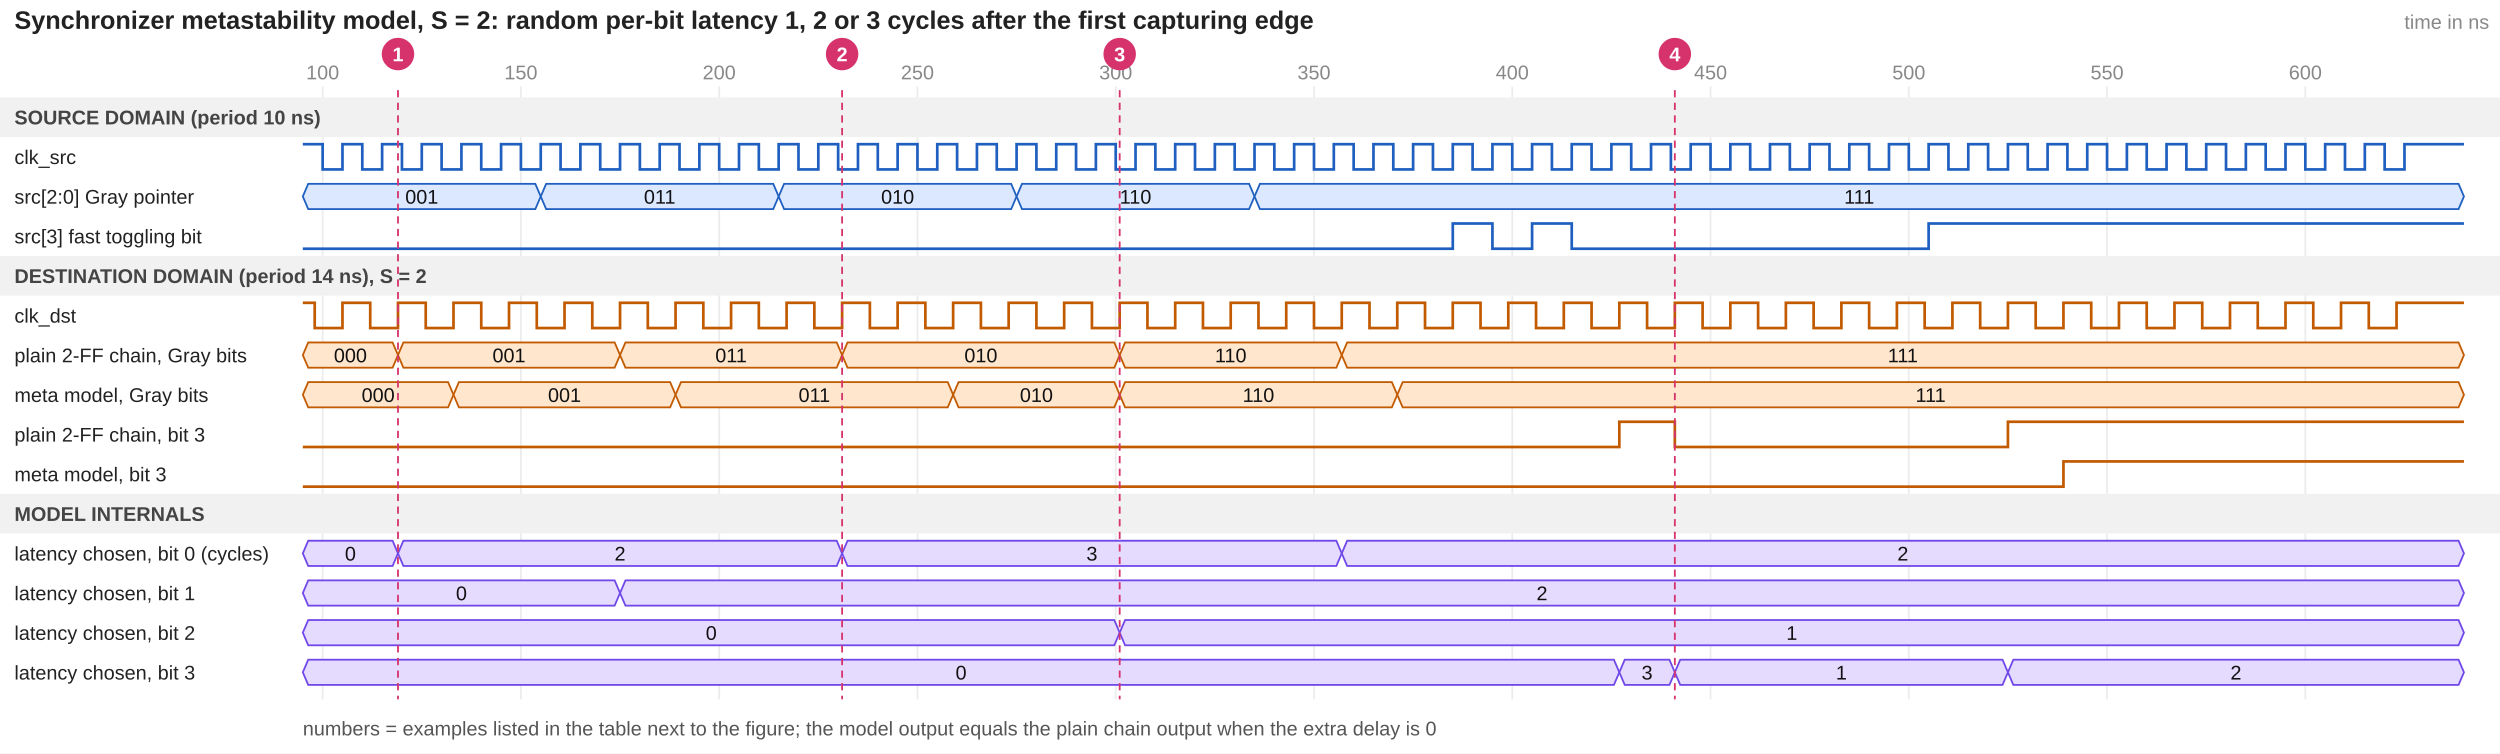
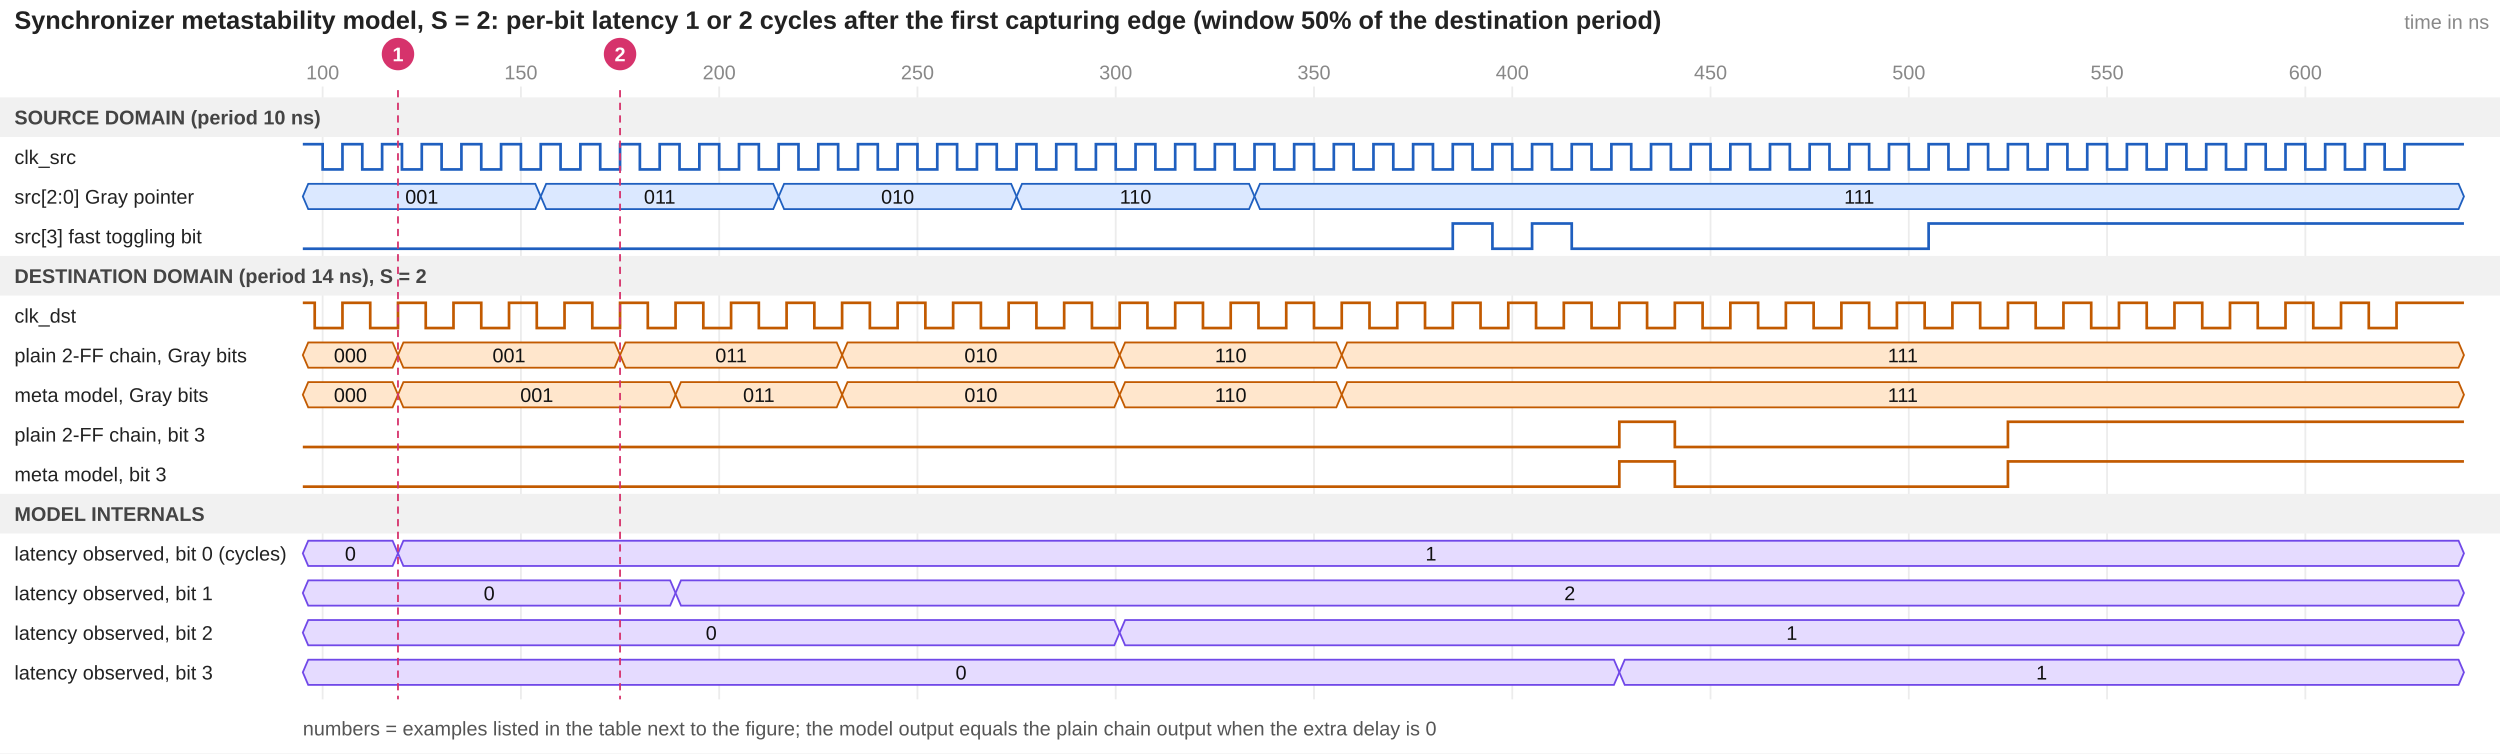
<svg xmlns="http://www.w3.org/2000/svg" width="1387" height="418" font-family="Segoe UI, Arial, sans-serif" font-size="11">
  <rect width="1387" height="418" fill="#ffffff" />
-   <text x="8" y="16" font-size="14" font-weight="bold" fill="#222">Synchronizer metastability model, S = 2: random per-bit latency 1, 2 or 3 cycles after the first capturing edge</text>
+   <text x="8" y="16" font-size="14" font-weight="bold" fill="#222">Synchronizer metastability model, S = 2: per-bit latency 1 or 2 cycles after the first capturing edge (window 50% of the destination period)</text>
  <line x1="179.0" y1="48" x2="179.0" y2="388" stroke="#ececec" />
  <text x="179.0" y="44" text-anchor="middle" fill="#888">100</text>
  <line x1="289.0" y1="48" x2="289.0" y2="388" stroke="#ececec" />
  <text x="289.0" y="44" text-anchor="middle" fill="#888">150</text>
  <line x1="399.0" y1="48" x2="399.0" y2="388" stroke="#ececec" />
  <text x="399.0" y="44" text-anchor="middle" fill="#888">200</text>
  <line x1="509.0" y1="48" x2="509.0" y2="388" stroke="#ececec" />
  <text x="509.0" y="44" text-anchor="middle" fill="#888">250</text>
  <line x1="619.0" y1="48" x2="619.0" y2="388" stroke="#ececec" />
  <text x="619.0" y="44" text-anchor="middle" fill="#888">300</text>
  <line x1="729.0" y1="48" x2="729.0" y2="388" stroke="#ececec" />
  <text x="729.0" y="44" text-anchor="middle" fill="#888">350</text>
  <line x1="839.0" y1="48" x2="839.0" y2="388" stroke="#ececec" />
  <text x="839.0" y="44" text-anchor="middle" fill="#888">400</text>
  <line x1="949.0" y1="48" x2="949.0" y2="388" stroke="#ececec" />
  <text x="949.0" y="44" text-anchor="middle" fill="#888">450</text>
  <line x1="1059.0" y1="48" x2="1059.0" y2="388" stroke="#ececec" />
  <text x="1059.0" y="44" text-anchor="middle" fill="#888">500</text>
  <line x1="1169.0" y1="48" x2="1169.0" y2="388" stroke="#ececec" />
  <text x="1169.0" y="44" text-anchor="middle" fill="#888">550</text>
  <line x1="1279.0" y1="48" x2="1279.0" y2="388" stroke="#ececec" />
  <text x="1279.0" y="44" text-anchor="middle" fill="#888">600</text>
  <text x="1381" y="16" text-anchor="end" fill="#888">time in ns</text>
  <rect x="0" y="54" width="1387" height="22" fill="#f1f1f1" />
  <text x="8" y="69" font-weight="bold" fill="#444">SOURCE DOMAIN (period 10 ns)</text>
  <text x="8" y="91" fill="#222">clk_src</text>
  <path d="M168.0,80 L179.0,80 L179.0,80 L179.0,94 L190.0,94 L190.0,94 L190.0,80 L201.0,80 L201.0,80 L201.0,94 L212.0,94 L212.0,94 L212.0,80 L223.0,80 L223.0,80 L223.0,94 L234.0,94 L234.0,94 L234.0,80 L245.0,80 L245.0,80 L245.0,94 L256.0,94 L256.0,94 L256.0,80 L267.0,80 L267.0,80 L267.0,94 L278.0,94 L278.0,94 L278.0,80 L289.0,80 L289.0,80 L289.0,94 L300.0,94 L300.0,94 L300.0,80 L311.0,80 L311.0,80 L311.0,94 L322.0,94 L322.0,94 L322.0,80 L333.0,80 L333.0,80 L333.0,94 L344.0,94 L344.0,94 L344.0,80 L355.0,80 L355.0,80 L355.0,94 L366.0,94 L366.0,94 L366.0,80 L377.0,80 L377.0,80 L377.0,94 L388.0,94 L388.0,94 L388.0,80 L399.0,80 L399.0,80 L399.0,94 L410.0,94 L410.0,94 L410.0,80 L421.0,80 L421.0,80 L421.0,94 L432.0,94 L432.0,94 L432.0,80 L443.0,80 L443.0,80 L443.0,94 L454.0,94 L454.0,94 L454.0,80 L465.0,80 L465.0,80 L465.0,94 L476.0,94 L476.0,94 L476.0,80 L487.0,80 L487.0,80 L487.0,94 L498.0,94 L498.0,94 L498.0,80 L509.0,80 L509.0,80 L509.0,94 L520.0,94 L520.0,94 L520.0,80 L531.0,80 L531.0,80 L531.0,94 L542.0,94 L542.0,94 L542.0,80 L553.0,80 L553.0,80 L553.0,94 L564.0,94 L564.0,94 L564.0,80 L575.0,80 L575.0,80 L575.0,94 L586.0,94 L586.0,94 L586.0,80 L597.0,80 L597.0,80 L597.0,94 L608.0,94 L608.0,94 L608.0,80 L619.0,80 L619.0,80 L619.0,94 L630.0,94 L630.0,94 L630.0,80 L641.0,80 L641.0,80 L641.0,94 L652.0,94 L652.0,94 L652.0,80 L663.0,80 L663.0,80 L663.0,94 L674.0,94 L674.0,94 L674.0,80 L685.0,80 L685.0,80 L685.0,94 L696.0,94 L696.0,94 L696.0,80 L707.0,80 L707.0,80 L707.0,94 L718.0,94 L718.0,94 L718.0,80 L729.0,80 L729.0,80 L729.0,94 L740.0,94 L740.0,94 L740.0,80 L751.0,80 L751.0,80 L751.0,94 L762.0,94 L762.0,94 L762.0,80 L773.0,80 L773.0,80 L773.0,94 L784.0,94 L784.0,94 L784.0,80 L795.0,80 L795.0,80 L795.0,94 L806.0,94 L806.0,94 L806.0,80 L817.0,80 L817.0,80 L817.0,94 L828.0,94 L828.0,94 L828.0,80 L839.0,80 L839.0,80 L839.0,94 L850.0,94 L850.0,94 L850.0,80 L861.0,80 L861.0,80 L861.0,94 L872.0,94 L872.0,94 L872.0,80 L883.0,80 L883.0,80 L883.0,94 L894.0,94 L894.0,94 L894.0,80 L905.0,80 L905.0,80 L905.0,94 L916.0,94 L916.0,94 L916.0,80 L927.0,80 L927.0,80 L927.0,94 L938.0,94 L938.0,94 L938.0,80 L949.0,80 L949.0,80 L949.0,94 L960.0,94 L960.0,94 L960.0,80 L971.0,80 L971.0,80 L971.0,94 L982.0,94 L982.0,94 L982.0,80 L993.0,80 L993.0,80 L993.0,94 L1004.0,94 L1004.0,94 L1004.0,80 L1015.0,80 L1015.0,80 L1015.0,94 L1026.0,94 L1026.0,94 L1026.0,80 L1037.0,80 L1037.0,80 L1037.0,94 L1048.0,94 L1048.0,94 L1048.0,80 L1059.0,80 L1059.0,80 L1059.0,94 L1070.0,94 L1070.0,94 L1070.0,80 L1081.0,80 L1081.0,80 L1081.0,94 L1092.0,94 L1092.0,94 L1092.0,80 L1103.0,80 L1103.0,80 L1103.0,94 L1114.0,94 L1114.0,94 L1114.0,80 L1125.0,80 L1125.0,80 L1125.0,94 L1136.0,94 L1136.0,94 L1136.0,80 L1147.0,80 L1147.0,80 L1147.0,94 L1158.0,94 L1158.0,94 L1158.0,80 L1169.0,80 L1169.0,80 L1169.0,94 L1180.0,94 L1180.0,94 L1180.0,80 L1191.0,80 L1191.0,80 L1191.0,94 L1202.0,94 L1202.0,94 L1202.0,80 L1213.0,80 L1213.0,80 L1213.0,94 L1224.0,94 L1224.0,94 L1224.0,80 L1235.0,80 L1235.0,80 L1235.0,94 L1246.0,94 L1246.0,94 L1246.0,80 L1257.0,80 L1257.0,80 L1257.0,94 L1268.0,94 L1268.0,94 L1268.0,80 L1279.0,80 L1279.0,80 L1279.0,94 L1290.0,94 L1290.0,94 L1290.0,80 L1301.0,80 L1301.0,80 L1301.0,94 L1312.0,94 L1312.0,94 L1312.0,80 L1323.0,80 L1323.0,80 L1323.0,94 L1334.0,94 L1334.0,94 L1334.0,80 L1367.0,80" fill="none" stroke="#1f5fbf" stroke-width="1.5" />
  <text x="8" y="113" fill="#222">src[2:0] Gray pointer</text>
  <path d="M171.0,102 L297.0,102 L300.0,109.0 L297.0,116 L171.0,116 L168.0,109.0 Z" fill="#dbe8ff" stroke="#1f5fbf" />
  <text x="234.0" y="113" text-anchor="middle" fill="#111">001</text>
  <path d="M303.0,102 L429.0,102 L432.0,109.0 L429.0,116 L303.0,116 L300.0,109.0 Z" fill="#dbe8ff" stroke="#1f5fbf" />
  <text x="366.0" y="113" text-anchor="middle" fill="#111">011</text>
  <path d="M435.0,102 L561.0,102 L564.0,109.0 L561.0,116 L435.0,116 L432.0,109.0 Z" fill="#dbe8ff" stroke="#1f5fbf" />
  <text x="498.0" y="113" text-anchor="middle" fill="#111">010</text>
  <path d="M567.0,102 L693.0,102 L696.0,109.0 L693.0,116 L567.0,116 L564.0,109.0 Z" fill="#dbe8ff" stroke="#1f5fbf" />
  <text x="630.0" y="113" text-anchor="middle" fill="#111">110</text>
  <path d="M699.0,102 L1364.0,102 L1367.0,109.0 L1364.0,116 L699.0,116 L696.0,109.0 Z" fill="#dbe8ff" stroke="#1f5fbf" />
  <text x="1031.5" y="113" text-anchor="middle" fill="#111">111</text>
  <text x="8" y="135" fill="#222">src[3] fast toggling bit</text>
  <path d="M168.0,138 L806.0,138 L806.0,138 L806.0,124 L828.0,124 L828.0,124 L828.0,138 L850.0,138 L850.0,138 L850.0,124 L872.0,124 L872.0,124 L872.0,138 L1070.0,138 L1070.0,138 L1070.0,124 L1367.0,124" fill="none" stroke="#1f5fbf" stroke-width="1.5" />
  <rect x="0" y="142" width="1387" height="22" fill="#f1f1f1" />
  <text x="8" y="157" font-weight="bold" fill="#444">DESTINATION DOMAIN (period 14 ns), S = 2</text>
  <text x="8" y="179" fill="#222">clk_dst</text>
  <path d="M168.0,168 L174.6,168 L174.6,168 L174.6,182 L190.0,182 L190.0,182 L190.0,168 L205.4,168 L205.4,168 L205.4,182 L220.8,182 L220.8,182 L220.8,168 L236.2,168 L236.2,168 L236.2,182 L251.6,182 L251.6,182 L251.6,168 L267.0,168 L267.0,168 L267.0,182 L282.4,182 L282.4,182 L282.4,168 L297.8,168 L297.8,168 L297.8,182 L313.2,182 L313.2,182 L313.2,168 L328.6,168 L328.6,168 L328.6,182 L344.0,182 L344.0,182 L344.0,168 L359.4,168 L359.4,168 L359.4,182 L374.8,182 L374.8,182 L374.8,168 L390.2,168 L390.2,168 L390.2,182 L405.6,182 L405.6,182 L405.6,168 L421.0,168 L421.0,168 L421.0,182 L436.4,182 L436.4,182 L436.4,168 L451.8,168 L451.8,168 L451.8,182 L467.2,182 L467.2,182 L467.2,168 L482.6,168 L482.6,168 L482.6,182 L498.0,182 L498.0,182 L498.0,168 L513.4,168 L513.4,168 L513.4,182 L528.8,182 L528.8,182 L528.8,168 L544.2,168 L544.2,168 L544.2,182 L559.6,182 L559.6,182 L559.6,168 L575.0,168 L575.0,168 L575.0,182 L590.4,182 L590.4,182 L590.4,168 L605.8,168 L605.8,168 L605.8,182 L621.2,182 L621.2,182 L621.2,168 L636.6,168 L636.6,168 L636.6,182 L652.0,182 L652.0,182 L652.0,168 L667.4,168 L667.4,168 L667.4,182 L682.8,182 L682.8,182 L682.8,168 L698.2,168 L698.2,168 L698.2,182 L713.6,182 L713.6,182 L713.6,168 L729.0,168 L729.0,168 L729.0,182 L744.4,182 L744.4,182 L744.4,168 L759.8,168 L759.8,168 L759.8,182 L775.2,182 L775.2,182 L775.2,168 L790.6,168 L790.6,168 L790.6,182 L806.0,182 L806.0,182 L806.0,168 L821.4,168 L821.4,168 L821.4,182 L836.8,182 L836.8,182 L836.8,168 L852.2,168 L852.2,168 L852.2,182 L867.6,182 L867.6,182 L867.6,168 L883.0,168 L883.0,168 L883.0,182 L898.4,182 L898.4,182 L898.4,168 L913.8,168 L913.8,168 L913.8,182 L929.2,182 L929.2,182 L929.2,168 L944.6,168 L944.6,168 L944.6,182 L960.0,182 L960.0,182 L960.0,168 L975.4,168 L975.4,168 L975.4,182 L990.8,182 L990.8,182 L990.8,168 L1006.2,168 L1006.2,168 L1006.2,182 L1021.6,182 L1021.6,182 L1021.6,168 L1037.0,168 L1037.0,168 L1037.0,182 L1052.4,182 L1052.4,182 L1052.4,168 L1067.8,168 L1067.8,168 L1067.8,182 L1083.2,182 L1083.2,182 L1083.2,168 L1098.6,168 L1098.6,168 L1098.6,182 L1114.0,182 L1114.0,182 L1114.0,168 L1129.4,168 L1129.4,168 L1129.4,182 L1144.8,182 L1144.8,182 L1144.8,168 L1160.2,168 L1160.2,168 L1160.2,182 L1175.6,182 L1175.6,182 L1175.6,168 L1191.0,168 L1191.0,168 L1191.0,182 L1206.4,182 L1206.4,182 L1206.4,168 L1221.8,168 L1221.8,168 L1221.8,182 L1237.2,182 L1237.2,182 L1237.2,168 L1252.6,168 L1252.6,168 L1252.6,182 L1268.0,182 L1268.0,182 L1268.0,168 L1283.4,168 L1283.4,168 L1283.4,182 L1298.8,182 L1298.8,182 L1298.8,168 L1314.2,168 L1314.2,168 L1314.2,182 L1329.6,182 L1329.6,182 L1329.6,168 L1367.0,168" fill="none" stroke="#c25a00" stroke-width="1.5" />
  <text x="8" y="201" fill="#222">plain 2-FF chain, Gray bits</text>
  <path d="M171.0,190 L217.8,190 L220.8,197.0 L217.8,204 L171.0,204 L168.0,197.0 Z" fill="#ffe6cc" stroke="#c25a00" />
  <text x="194.4" y="201" text-anchor="middle" fill="#111">000</text>
  <path d="M223.8,190 L341.0,190 L344.0,197.0 L341.0,204 L223.8,204 L220.8,197.0 Z" fill="#ffe6cc" stroke="#c25a00" />
  <text x="282.4" y="201" text-anchor="middle" fill="#111">001</text>
  <path d="M347.0,190 L464.2,190 L467.2,197.0 L464.2,204 L347.0,204 L344.0,197.0 Z" fill="#ffe6cc" stroke="#c25a00" />
  <text x="405.6" y="201" text-anchor="middle" fill="#111">011</text>
  <path d="M470.2,190 L618.2,190 L621.2,197.0 L618.2,204 L470.2,204 L467.2,197.0 Z" fill="#ffe6cc" stroke="#c25a00" />
  <text x="544.2" y="201" text-anchor="middle" fill="#111">010</text>
  <path d="M624.2,190 L741.4,190 L744.4,197.0 L741.4,204 L624.2,204 L621.2,197.0 Z" fill="#ffe6cc" stroke="#c25a00" />
  <text x="682.8" y="201" text-anchor="middle" fill="#111">110</text>
  <path d="M747.4,190 L1364.0,190 L1367.0,197.0 L1364.0,204 L747.4,204 L744.4,197.0 Z" fill="#ffe6cc" stroke="#c25a00" />
  <text x="1055.7" y="201" text-anchor="middle" fill="#111">111</text>
  <text x="8" y="223" fill="#222">meta model, Gray bits</text>
-   <path d="M171.0,212 L248.6,212 L251.6,219.0 L248.6,226 L171.0,226 L168.0,219.0 Z" fill="#ffe6cc" stroke="#c25a00" />
-   <text x="209.8" y="223" text-anchor="middle" fill="#111">000</text>
-   <path d="M254.6,212 L371.8,212 L374.8,219.0 L371.8,226 L254.6,226 L251.6,219.0 Z" fill="#ffe6cc" stroke="#c25a00" />
-   <text x="313.2" y="223" text-anchor="middle" fill="#111">001</text>
-   <path d="M377.8,212 L525.8,212 L528.8,219.0 L525.8,226 L377.8,226 L374.8,219.0 Z" fill="#ffe6cc" stroke="#c25a00" />
-   <text x="451.8" y="223" text-anchor="middle" fill="#111">011</text>
-   <path d="M531.8,212 L618.2,212 L621.2,219.0 L618.2,226 L531.8,226 L528.8,219.0 Z" fill="#ffe6cc" stroke="#c25a00" />
-   <text x="575.0" y="223" text-anchor="middle" fill="#111">010</text>
-   <path d="M624.2,212 L772.2,212 L775.2,219.0 L772.2,226 L624.2,226 L621.2,219.0 Z" fill="#ffe6cc" stroke="#c25a00" />
-   <text x="698.2" y="223" text-anchor="middle" fill="#111">110</text>
-   <path d="M778.2,212 L1364.0,212 L1367.0,219.0 L1364.0,226 L778.2,226 L775.2,219.0 Z" fill="#ffe6cc" stroke="#c25a00" />
-   <text x="1071.1" y="223" text-anchor="middle" fill="#111">111</text>
+   <path d="M171.0,212 L217.8,212 L220.8,219.0 L217.8,226 L171.0,226 L168.0,219.0 Z" fill="#ffe6cc" stroke="#c25a00" />
+   <text x="194.4" y="223" text-anchor="middle" fill="#111">000</text>
+   <path d="M223.8,212 L371.8,212 L374.8,219.0 L371.8,226 L223.8,226 L220.8,219.0 Z" fill="#ffe6cc" stroke="#c25a00" />
+   <text x="297.8" y="223" text-anchor="middle" fill="#111">001</text>
+   <path d="M377.8,212 L464.2,212 L467.2,219.0 L464.2,226 L377.8,226 L374.8,219.0 Z" fill="#ffe6cc" stroke="#c25a00" />
+   <text x="421.0" y="223" text-anchor="middle" fill="#111">011</text>
+   <path d="M470.2,212 L618.2,212 L621.2,219.0 L618.2,226 L470.2,226 L467.2,219.0 Z" fill="#ffe6cc" stroke="#c25a00" />
+   <text x="544.2" y="223" text-anchor="middle" fill="#111">010</text>
+   <path d="M624.2,212 L741.4,212 L744.4,219.0 L741.4,226 L624.2,226 L621.2,219.0 Z" fill="#ffe6cc" stroke="#c25a00" />
+   <text x="682.8" y="223" text-anchor="middle" fill="#111">110</text>
+   <path d="M747.4,212 L1364.0,212 L1367.0,219.0 L1364.0,226 L747.4,226 L744.4,219.0 Z" fill="#ffe6cc" stroke="#c25a00" />
+   <text x="1055.7" y="223" text-anchor="middle" fill="#111">111</text>
  <text x="8" y="245" fill="#222">plain 2-FF chain, bit 3</text>
  <path d="M168.0,248 L898.4,248 L898.4,248 L898.4,234 L929.2,234 L929.2,234 L929.2,248 L1114.0,248 L1114.0,248 L1114.0,234 L1367.0,234" fill="none" stroke="#c25a00" stroke-width="1.5" />
  <text x="8" y="267" fill="#222">meta model, bit 3</text>
-   <path d="M168.0,270 L1144.8,270 L1144.8,270 L1144.8,256 L1367.0,256" fill="none" stroke="#c25a00" stroke-width="1.5" />
+   <path d="M168.0,270 L898.4,270 L898.4,270 L898.4,256 L929.2,256 L929.2,256 L929.2,270 L1114.0,270 L1114.0,270 L1114.0,256 L1367.0,256" fill="none" stroke="#c25a00" stroke-width="1.5" />
  <rect x="0" y="274" width="1387" height="22" fill="#f1f1f1" />
  <text x="8" y="289" font-weight="bold" fill="#444">MODEL INTERNALS</text>
-   <text x="8" y="311" fill="#222">latency chosen, bit 0 (cycles)</text>
+   <text x="8" y="311" fill="#222">latency observed, bit 0 (cycles)</text>
  <path d="M171.0,300 L217.8,300 L220.8,307.0 L217.8,314 L171.0,314 L168.0,307.0 Z" fill="#e5dbff" stroke="#7048e8" />
  <text x="194.4" y="311" text-anchor="middle" fill="#111">0</text>
-   <path d="M223.8,300 L464.2,300 L467.2,307.0 L464.2,314 L223.8,314 L220.8,307.0 Z" fill="#e5dbff" stroke="#7048e8" />
-   <text x="344.0" y="311" text-anchor="middle" fill="#111">2</text>
-   <path d="M470.2,300 L741.4,300 L744.4,307.0 L741.4,314 L470.2,314 L467.2,307.0 Z" fill="#e5dbff" stroke="#7048e8" />
-   <text x="605.8" y="311" text-anchor="middle" fill="#111">3</text>
-   <path d="M747.4,300 L1364.0,300 L1367.0,307.0 L1364.0,314 L747.4,314 L744.4,307.0 Z" fill="#e5dbff" stroke="#7048e8" />
-   <text x="1055.7" y="311" text-anchor="middle" fill="#111">2</text>
-   <text x="8" y="333" fill="#222">latency chosen, bit 1</text>
-   <path d="M171.0,322 L341.0,322 L344.0,329.0 L341.0,336 L171.0,336 L168.0,329.0 Z" fill="#e5dbff" stroke="#7048e8" />
-   <text x="256.0" y="333" text-anchor="middle" fill="#111">0</text>
-   <path d="M347.0,322 L1364.0,322 L1367.0,329.0 L1364.0,336 L347.0,336 L344.0,329.0 Z" fill="#e5dbff" stroke="#7048e8" />
-   <text x="855.5" y="333" text-anchor="middle" fill="#111">2</text>
-   <text x="8" y="355" fill="#222">latency chosen, bit 2</text>
+   <path d="M223.8,300 L1364.0,300 L1367.0,307.0 L1364.0,314 L223.8,314 L220.8,307.0 Z" fill="#e5dbff" stroke="#7048e8" />
+   <text x="793.9" y="311" text-anchor="middle" fill="#111">1</text>
+   <text x="8" y="333" fill="#222">latency observed, bit 1</text>
+   <path d="M171.0,322 L371.8,322 L374.8,329.0 L371.8,336 L171.0,336 L168.0,329.0 Z" fill="#e5dbff" stroke="#7048e8" />
+   <text x="271.4" y="333" text-anchor="middle" fill="#111">0</text>
+   <path d="M377.8,322 L1364.0,322 L1367.0,329.0 L1364.0,336 L377.8,336 L374.8,329.0 Z" fill="#e5dbff" stroke="#7048e8" />
+   <text x="870.9" y="333" text-anchor="middle" fill="#111">2</text>
+   <text x="8" y="355" fill="#222">latency observed, bit 2</text>
  <path d="M171.0,344 L618.2,344 L621.2,351.0 L618.2,358 L171.0,358 L168.0,351.0 Z" fill="#e5dbff" stroke="#7048e8" />
  <text x="394.6" y="355" text-anchor="middle" fill="#111">0</text>
  <path d="M624.2,344 L1364.0,344 L1367.0,351.0 L1364.0,358 L624.2,358 L621.2,351.0 Z" fill="#e5dbff" stroke="#7048e8" />
  <text x="994.1" y="355" text-anchor="middle" fill="#111">1</text>
-   <text x="8" y="377" fill="#222">latency chosen, bit 3</text>
+   <text x="8" y="377" fill="#222">latency observed, bit 3</text>
  <path d="M171.0,366 L895.4,366 L898.4,373.0 L895.4,380 L171.0,380 L168.0,373.0 Z" fill="#e5dbff" stroke="#7048e8" />
  <text x="533.2" y="377" text-anchor="middle" fill="#111">0</text>
-   <path d="M901.4,366 L926.2,366 L929.2,373.0 L926.2,380 L901.4,380 L898.4,373.0 Z" fill="#e5dbff" stroke="#7048e8" />
-   <text x="913.8" y="377" text-anchor="middle" fill="#111">3</text>
-   <path d="M932.2,366 L1111.0,366 L1114.0,373.0 L1111.0,380 L932.2,380 L929.2,373.0 Z" fill="#e5dbff" stroke="#7048e8" />
-   <text x="1021.6" y="377" text-anchor="middle" fill="#111">1</text>
-   <path d="M1117.0,366 L1364.0,366 L1367.0,373.0 L1364.0,380 L1117.0,380 L1114.0,373.0 Z" fill="#e5dbff" stroke="#7048e8" />
-   <text x="1240.5" y="377" text-anchor="middle" fill="#111">2</text>
+   <path d="M901.4,366 L1364.0,366 L1367.0,373.0 L1364.0,380 L901.4,380 L898.4,373.0 Z" fill="#e5dbff" stroke="#7048e8" />
+   <text x="1132.7" y="377" text-anchor="middle" fill="#111">1</text>
  <line x1="220.8" y1="50" x2="220.8" y2="388" stroke="#d6336c" stroke-dasharray="4,3" />
  <circle cx="220.8" cy="30" r="9" fill="#d6336c" />
  <text x="220.8" y="34" text-anchor="middle" fill="#fff" font-weight="bold">1</text>
-   <line x1="467.2" y1="50" x2="467.2" y2="388" stroke="#d6336c" stroke-dasharray="4,3" />
-   <circle cx="467.2" cy="30" r="9" fill="#d6336c" />
-   <text x="467.2" y="34" text-anchor="middle" fill="#fff" font-weight="bold">2</text>
-   <line x1="621.2" y1="50" x2="621.2" y2="388" stroke="#d6336c" stroke-dasharray="4,3" />
-   <circle cx="621.2" cy="30" r="9" fill="#d6336c" />
-   <text x="621.2" y="34" text-anchor="middle" fill="#fff" font-weight="bold">3</text>
-   <line x1="929.2" y1="50" x2="929.2" y2="388" stroke="#d6336c" stroke-dasharray="4,3" />
-   <circle cx="929.2" cy="30" r="9" fill="#d6336c" />
-   <text x="929.2" y="34" text-anchor="middle" fill="#fff" font-weight="bold">4</text>
+   <line x1="344.0" y1="50" x2="344.0" y2="388" stroke="#d6336c" stroke-dasharray="4,3" />
+   <circle cx="344.0" cy="30" r="9" fill="#d6336c" />
+   <text x="344.0" y="34" text-anchor="middle" fill="#fff" font-weight="bold">2</text>
  <text x="168" y="408" fill="#555">numbers = examples listed in the table next to the figure; the model output equals the plain chain output when the extra delay is 0</text>
</svg>
